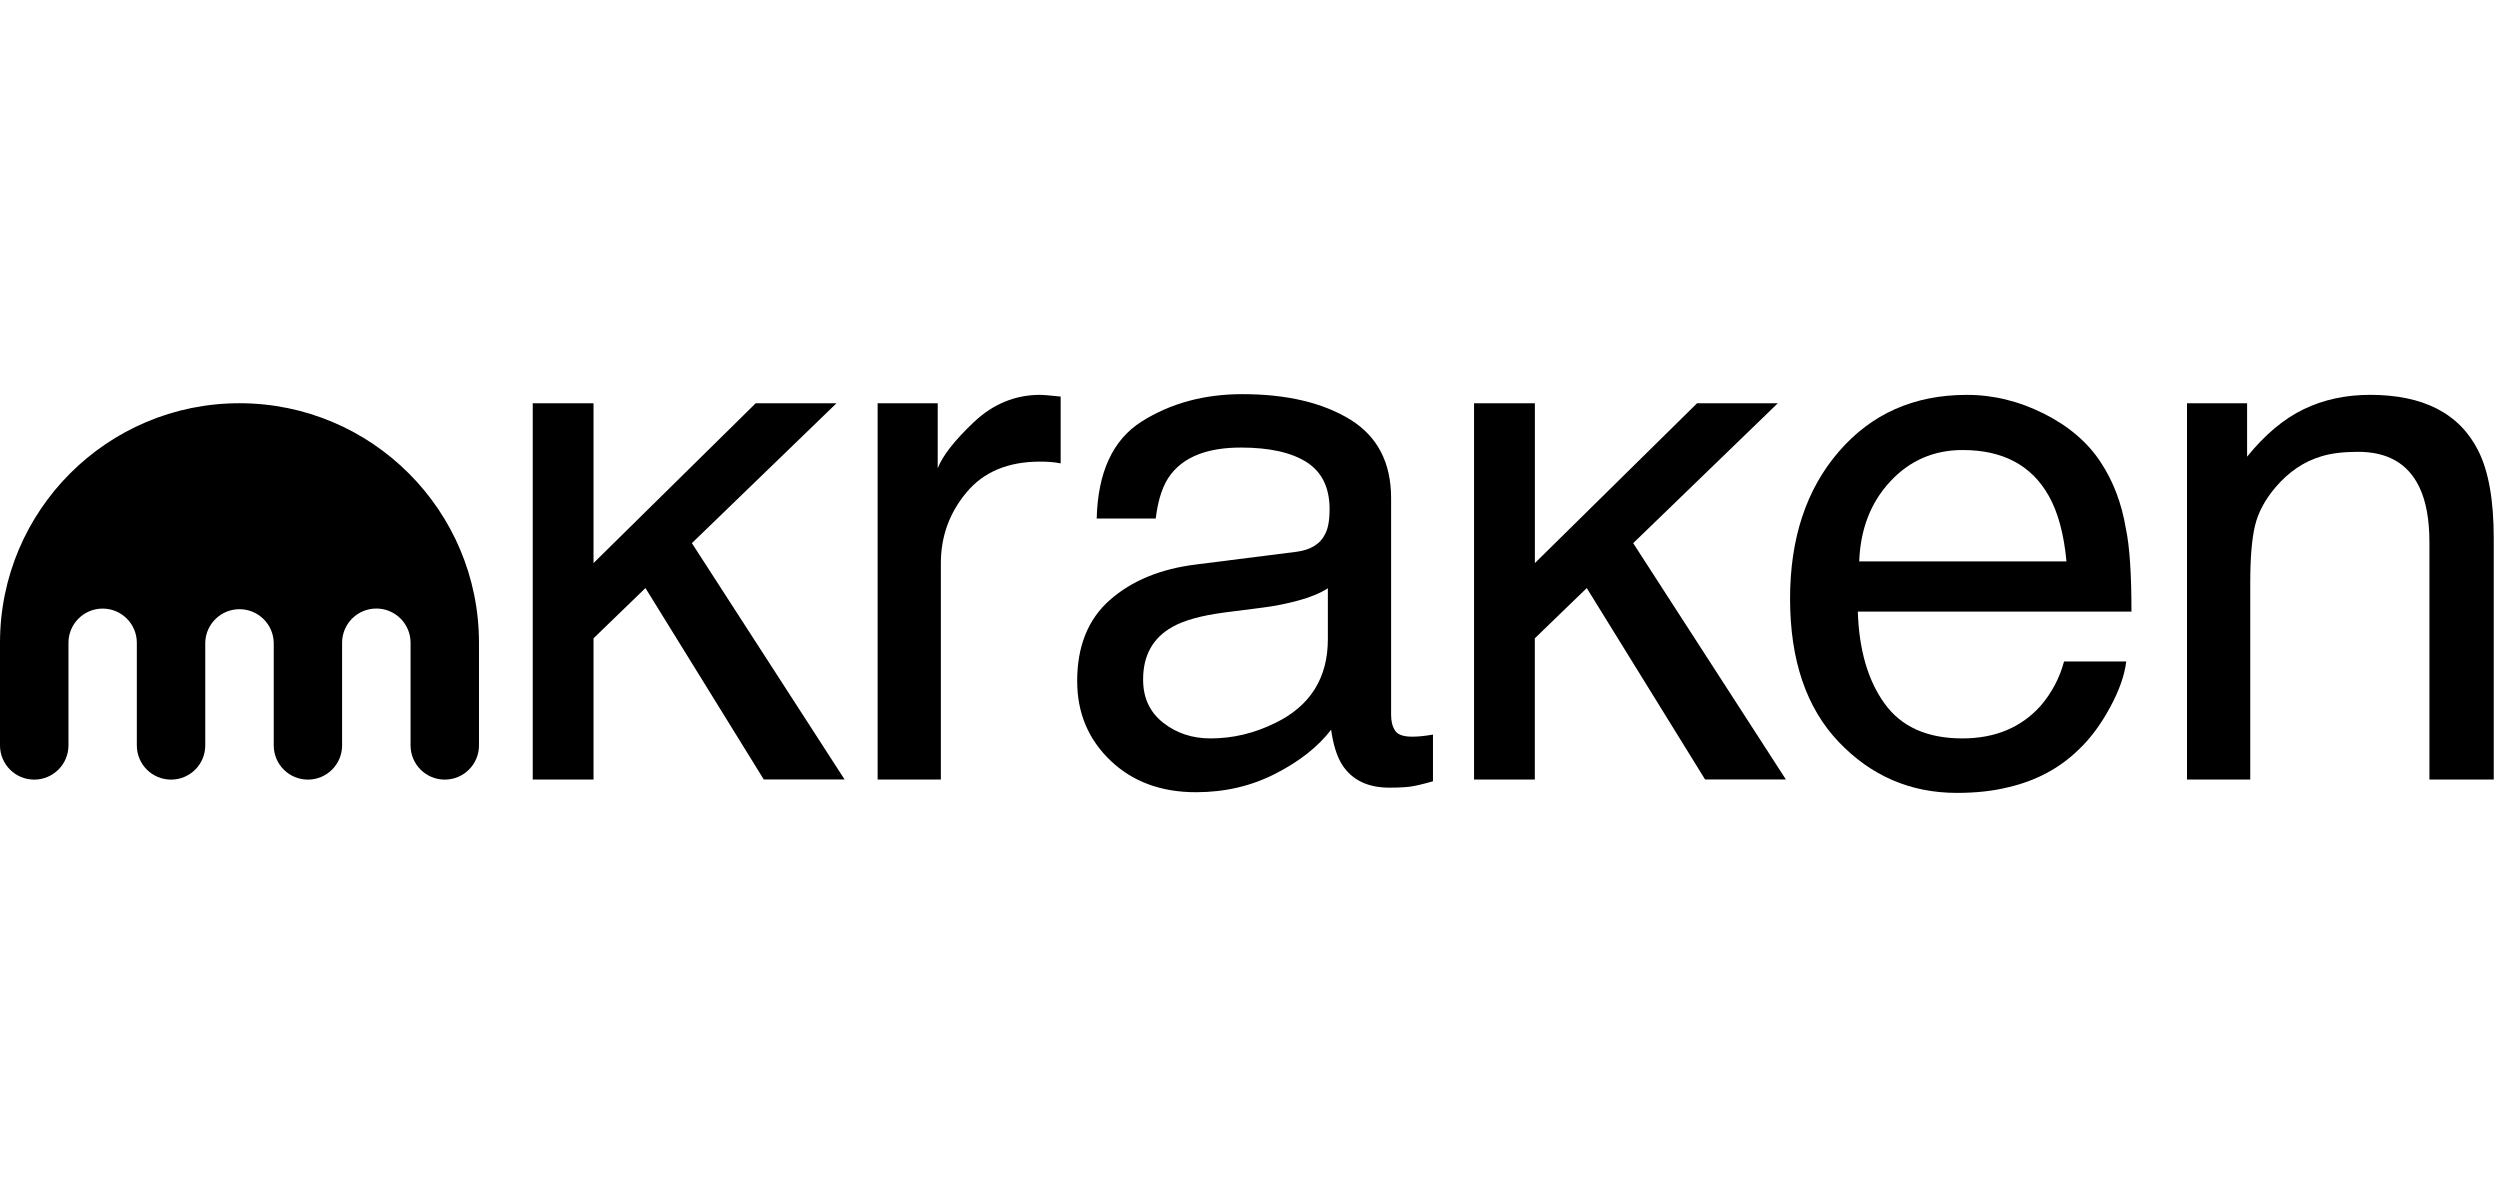
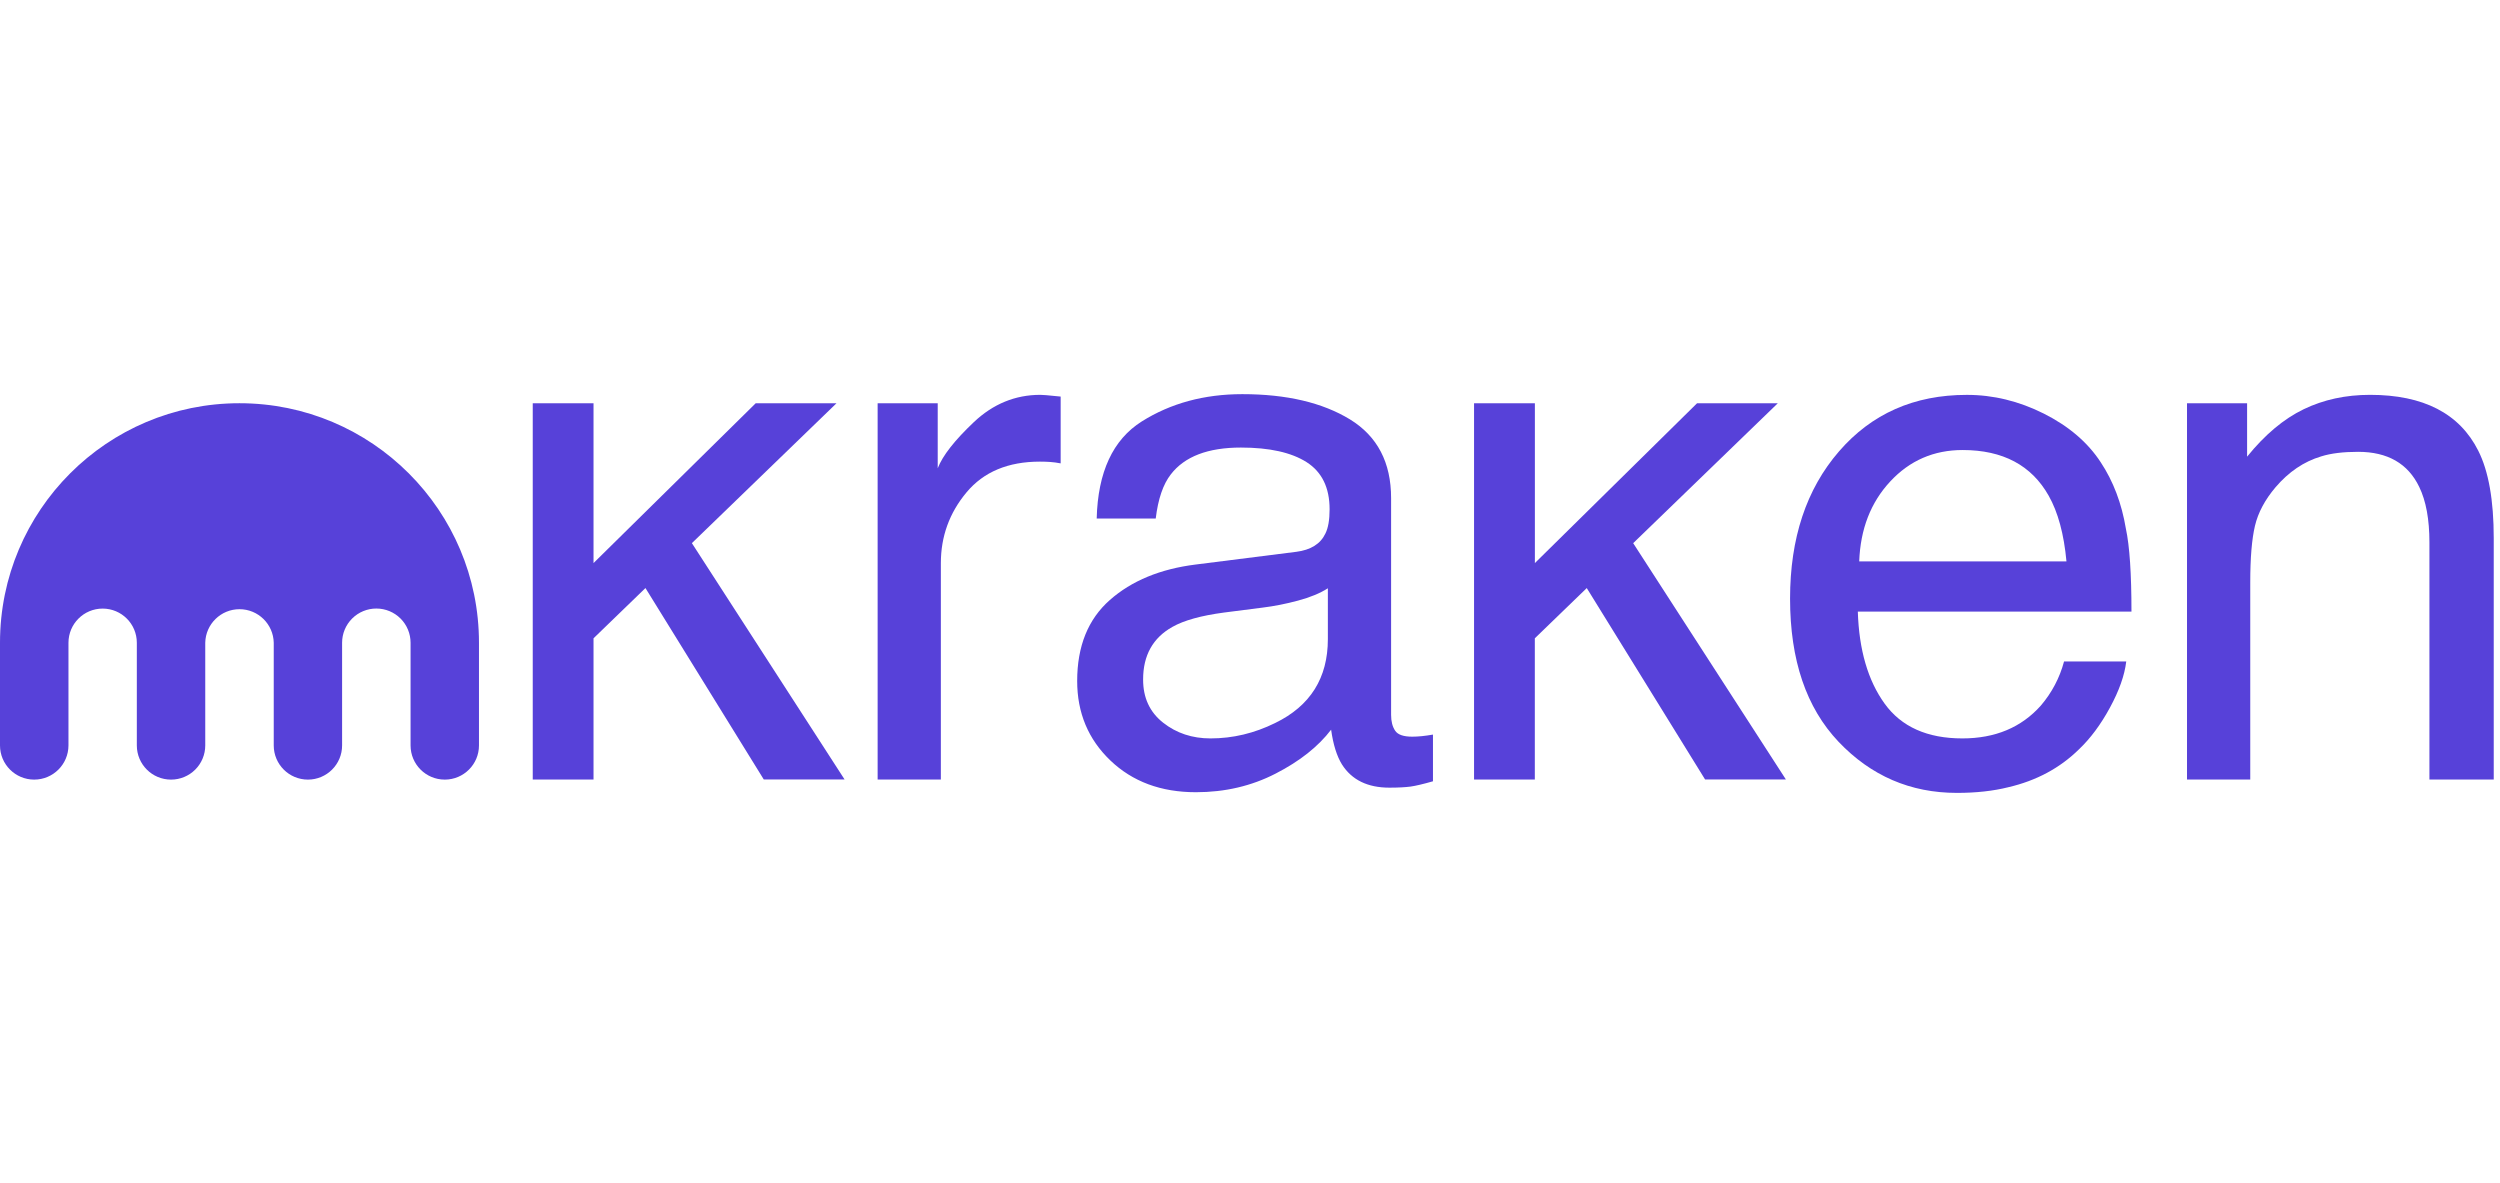
<svg xmlns="http://www.w3.org/2000/svg" role="img" aria-labelledby="kraken-svg" viewBox="0 0 186 88">
-   <path fill-rule="evenodd" clip-rule="evenodd" d="M96.44 41.056c1.08-.139 1.804-.59 2.168-1.357.21-.419.314-1.021.314-1.809 0-1.607-.57-2.775-1.708-3.504-1.139-.724-2.767-1.088-4.89-1.088-2.453 0-4.19.665-5.216 1.997-.574.737-.946 1.83-1.122 3.282h-4.392c.088-3.458 1.206-5.865 3.354-7.222 2.151-1.352 4.643-2.03 7.481-2.03 3.29 0 5.962.628 8.013 1.88 2.039 1.255 3.056 3.206 3.056 5.857v16.126c0 .49.101.88.302 1.177.196.297.619.443 1.268.443.21 0 .444-.012.708-.037.259-.026.54-.067.837-.118v3.475c-.733.21-1.289.34-1.67.394-.386.05-.905.08-1.57.08-1.621 0-2.797-.574-3.53-1.725-.38-.612-.653-1.474-.808-2.588-.958 1.256-2.332 2.345-4.128 3.266-1.796.925-3.772 1.386-5.932 1.386-2.596 0-4.718-.788-6.363-2.362-1.646-1.574-2.47-3.546-2.47-5.911 0-2.592.812-4.601 2.432-6.029 1.62-1.427 3.747-2.307 6.376-2.637l7.49-.947Zm-9.906 12.71c.992.783 2.169 1.172 3.53 1.172 1.653 0 3.257-.38 4.81-1.147 2.612-1.268 3.919-3.35 3.919-6.238v-3.785c-.574.369-1.315.674-2.22.917-.904.243-1.791.419-2.658.524l-2.843.364c-1.703.226-2.984.582-3.843 1.067-1.457.817-2.181 2.123-2.181 3.91-.004 1.365.494 2.433 1.486 3.216Z" />
-   <path d="M69.767 30.003h-4.471v27.995H70V41.898c0-1.989.637-3.743 1.91-5.267 1.272-1.524 3.093-2.286 5.463-2.286.276 0 .536.009.77.026.235.016.49.05.77.104v-4.97a43.418 43.418 0 0 0-1.071-.104 6.428 6.428 0 0 0-.444-.025c-1.863 0-3.512.678-4.94 2.026-1.428 1.353-2.328 2.496-2.692 3.438v-4.836ZM17.814 30C7.975 30 0 37.98 0 47.822v7.638a2.543 2.543 0 0 0 2.543 2.543 2.55 2.55 0 0 0 2.551-2.543v-7.638a2.543 2.543 0 1 1 5.086 0v7.638a2.543 2.543 0 0 0 2.544 2.543 2.543 2.543 0 0 0 2.547-2.543v-7.638a2.548 2.548 0 0 1 5.095 0v7.638a2.543 2.543 0 1 0 5.086 0v-7.638a2.545 2.545 0 0 1 2.551-2.547 2.543 2.543 0 0 1 2.543 2.547v7.638a2.544 2.544 0 0 0 2.547 2.543 2.543 2.543 0 0 0 2.543-2.543v-7.638C35.636 37.98 27.657 30 17.814 30ZM39.636 30.003h4.522v11.89l12.066-11.89h6.011L51.476 40.41l11.362 17.584h-6.012l-8.804-14.243-3.864 3.739v10.508h-4.522V30.003ZM114.195 41.893v-11.89h-4.526v27.995h4.522V47.49l3.864-3.738 8.804 14.242h6.012l-11.362-17.583 10.759-10.408h-6.007l-12.066 11.89Z" />
-   <path fill-rule="evenodd" clip-rule="evenodd" d="M152.062 30.773c1.855.934 3.266 2.14 4.233 3.622.934 1.41 1.557 3.056 1.871 4.94.277 1.29.415 3.345.415 6.167h-20.359c.088 2.846.753 5.132 1.997 6.853 1.243 1.72 3.173 2.583 5.781 2.583 2.437 0 4.384-.812 5.836-2.44a8.327 8.327 0 0 0 1.729-3.283h4.627c-.122 1.03-.528 2.173-1.215 3.437-.686 1.265-1.456 2.294-2.302 3.098-1.419 1.395-3.174 2.336-5.267 2.822-1.122.28-2.395.419-3.814.419-3.462 0-6.397-1.269-8.804-3.802-2.407-2.537-3.609-6.083-3.609-10.65 0-4.497 1.21-8.147 3.638-10.952 2.424-2.805 5.593-4.208 9.508-4.208 1.967-.004 3.881.465 5.735 1.394Zm1.683 10.994c-.188-2.039-.632-3.667-1.323-4.886-1.276-2.264-3.412-3.399-6.401-3.399-2.143 0-3.939.779-5.388 2.34-1.453 1.562-2.219 3.542-2.307 5.945h15.419Z" />
-   <path d="M167.184 33.976v-3.973h-4.471v27.995h4.706v-14.66c0-1.83.117-3.233.351-4.22.235-.989.746-1.94 1.528-2.864.98-1.148 2.11-1.914 3.4-2.299.716-.226 1.633-.339 2.746-.339 2.194 0 3.71.87 4.547 2.612.507 1.043.758 2.42.758 4.128v17.642h4.785V40.043c0-2.826-.385-4.994-1.151-6.51-1.394-2.771-4.078-4.157-8.051-4.157-1.813 0-3.458.356-4.94 1.072-1.482.716-2.885 1.892-4.208 3.529Z" />
+   <path fill="#5741D9" fill-rule="evenodd" d="M96.44 41.056c1.08-.139 1.804-.59 2.168-1.357.21-.419.314-1.021.314-1.809 0-1.607-.57-2.775-1.708-3.504-1.139-.724-2.767-1.088-4.89-1.088-2.453 0-4.19.665-5.216 1.997-.574.737-.946 1.83-1.122 3.282h-4.392c.088-3.458 1.206-5.865 3.354-7.222 2.151-1.352 4.643-2.03 7.481-2.03 3.29 0 5.962.628 8.013 1.88 2.039 1.255 3.056 3.206 3.056 5.857v16.126c0 .49.101.88.302 1.177.196.297.619.443 1.268.443.21 0 .444-.012.708-.037.259-.026.54-.067.837-.118v3.475c-.733.21-1.289.34-1.67.394-.386.05-.905.08-1.57.08-1.621 0-2.797-.574-3.53-1.725-.38-.612-.653-1.474-.808-2.588-.958 1.256-2.332 2.345-4.128 3.266-1.796.925-3.772 1.386-5.932 1.386-2.596 0-4.718-.788-6.363-2.362-1.646-1.574-2.47-3.546-2.47-5.911 0-2.592.812-4.601 2.432-6.029 1.62-1.427 3.747-2.307 6.376-2.637l7.49-.947Zm-9.906 12.71c.992.783 2.169 1.172 3.53 1.172 1.653 0 3.257-.38 4.81-1.147 2.612-1.268 3.919-3.35 3.919-6.238v-3.785c-.574.369-1.315.674-2.22.917-.904.243-1.791.419-2.658.524l-2.843.364c-1.703.226-2.984.582-3.843 1.067-1.457.817-2.181 2.123-2.181 3.91-.004 1.365.494 2.433 1.486 3.216Z" clip-rule="evenodd" />
+   <path fill="#5741D9" d="M69.767 30.003h-4.471v27.995H70v-16.1c0-1.989.637-3.743 1.91-5.267 1.272-1.524 3.093-2.286 5.463-2.286.276 0 .536.009.77.026.235.016.49.05.77.104v-4.97a43.418 43.418 0 0 0-1.071-.104 6.428 6.428 0 0 0-.444-.025c-1.863 0-3.512.678-4.94 2.026-1.428 1.353-2.328 2.496-2.692 3.438v-4.836ZM17.814 30C7.975 30 0 37.98 0 47.822v7.638a2.543 2.543 0 0 0 2.543 2.543 2.55 2.55 0 0 0 2.551-2.543v-7.638a2.543 2.543 0 1 1 5.086 0v7.638a2.543 2.543 0 0 0 2.544 2.543 2.543 2.543 0 0 0 2.547-2.543v-7.638a2.548 2.548 0 0 1 5.095 0v7.638a2.543 2.543 0 1 0 5.086 0v-7.638a2.545 2.545 0 0 1 2.551-2.547 2.543 2.543 0 0 1 2.543 2.547v7.638a2.544 2.544 0 0 0 2.547 2.543 2.543 2.543 0 0 0 2.543-2.543v-7.638C35.636 37.98 27.657 30 17.814 30Zm21.822.003h4.522v11.89l12.066-11.89h6.011L51.476 40.41l11.362 17.584h-6.012l-8.804-14.243-3.864 3.739v10.508h-4.522V30.003Zm74.559 11.89v-11.89h-4.526v27.995h4.522V47.49l3.864-3.738 8.804 14.242h6.012l-11.362-17.583 10.759-10.408h-6.007l-12.066 11.89Z" />
+   <path fill="#5741D9" fill-rule="evenodd" d="M152.062 30.773c1.855.934 3.266 2.14 4.233 3.622.934 1.41 1.557 3.056 1.871 4.94.277 1.29.415 3.345.415 6.167h-20.359c.088 2.846.753 5.132 1.997 6.853 1.243 1.72 3.173 2.583 5.781 2.583 2.437 0 4.384-.812 5.836-2.44a8.327 8.327 0 0 0 1.729-3.283h4.627c-.122 1.03-.528 2.173-1.215 3.437-.686 1.265-1.456 2.294-2.302 3.098-1.419 1.395-3.174 2.336-5.267 2.822-1.122.28-2.395.419-3.814.419-3.462 0-6.397-1.269-8.804-3.802-2.407-2.537-3.609-6.083-3.609-10.65 0-4.497 1.21-8.147 3.638-10.952 2.424-2.805 5.593-4.208 9.508-4.208 1.967-.004 3.881.465 5.735 1.394Zm1.683 10.994c-.188-2.039-.632-3.667-1.323-4.886-1.276-2.264-3.412-3.399-6.401-3.399-2.143 0-3.939.779-5.388 2.34-1.453 1.562-2.219 3.542-2.307 5.945h15.419Z" clip-rule="evenodd" />
+   <path fill="#5741D9" d="M167.184 33.976v-3.973h-4.471v27.995h4.706v-14.66c0-1.83.117-3.233.351-4.22.235-.989.746-1.94 1.528-2.864.98-1.148 2.11-1.914 3.4-2.299.716-.226 1.633-.339 2.746-.339 2.194 0 3.71.87 4.547 2.612.507 1.043.758 2.42.758 4.128v17.642h4.785V40.043c0-2.826-.385-4.994-1.151-6.51-1.394-2.771-4.078-4.157-8.051-4.157-1.813 0-3.458.356-4.94 1.072-1.482.716-2.885 1.892-4.208 3.529Z" />
</svg>
